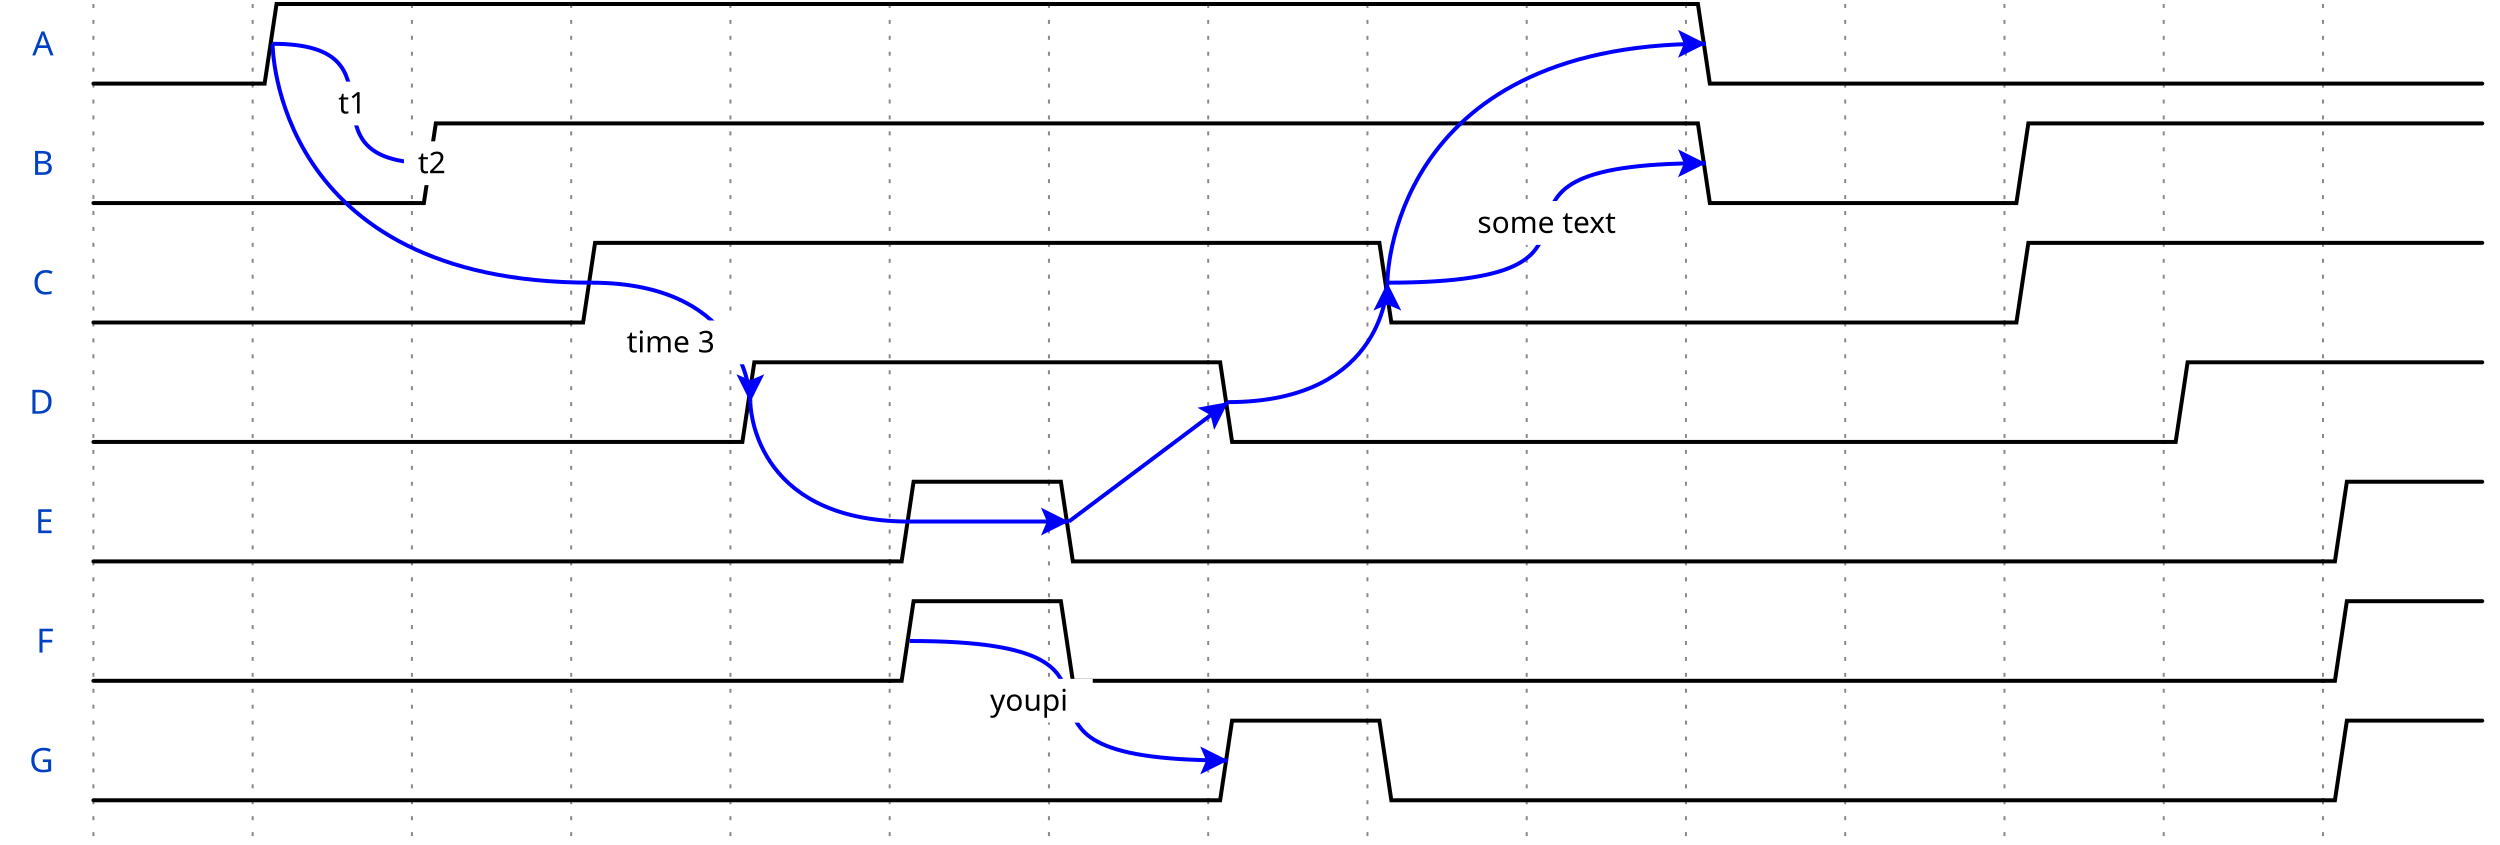
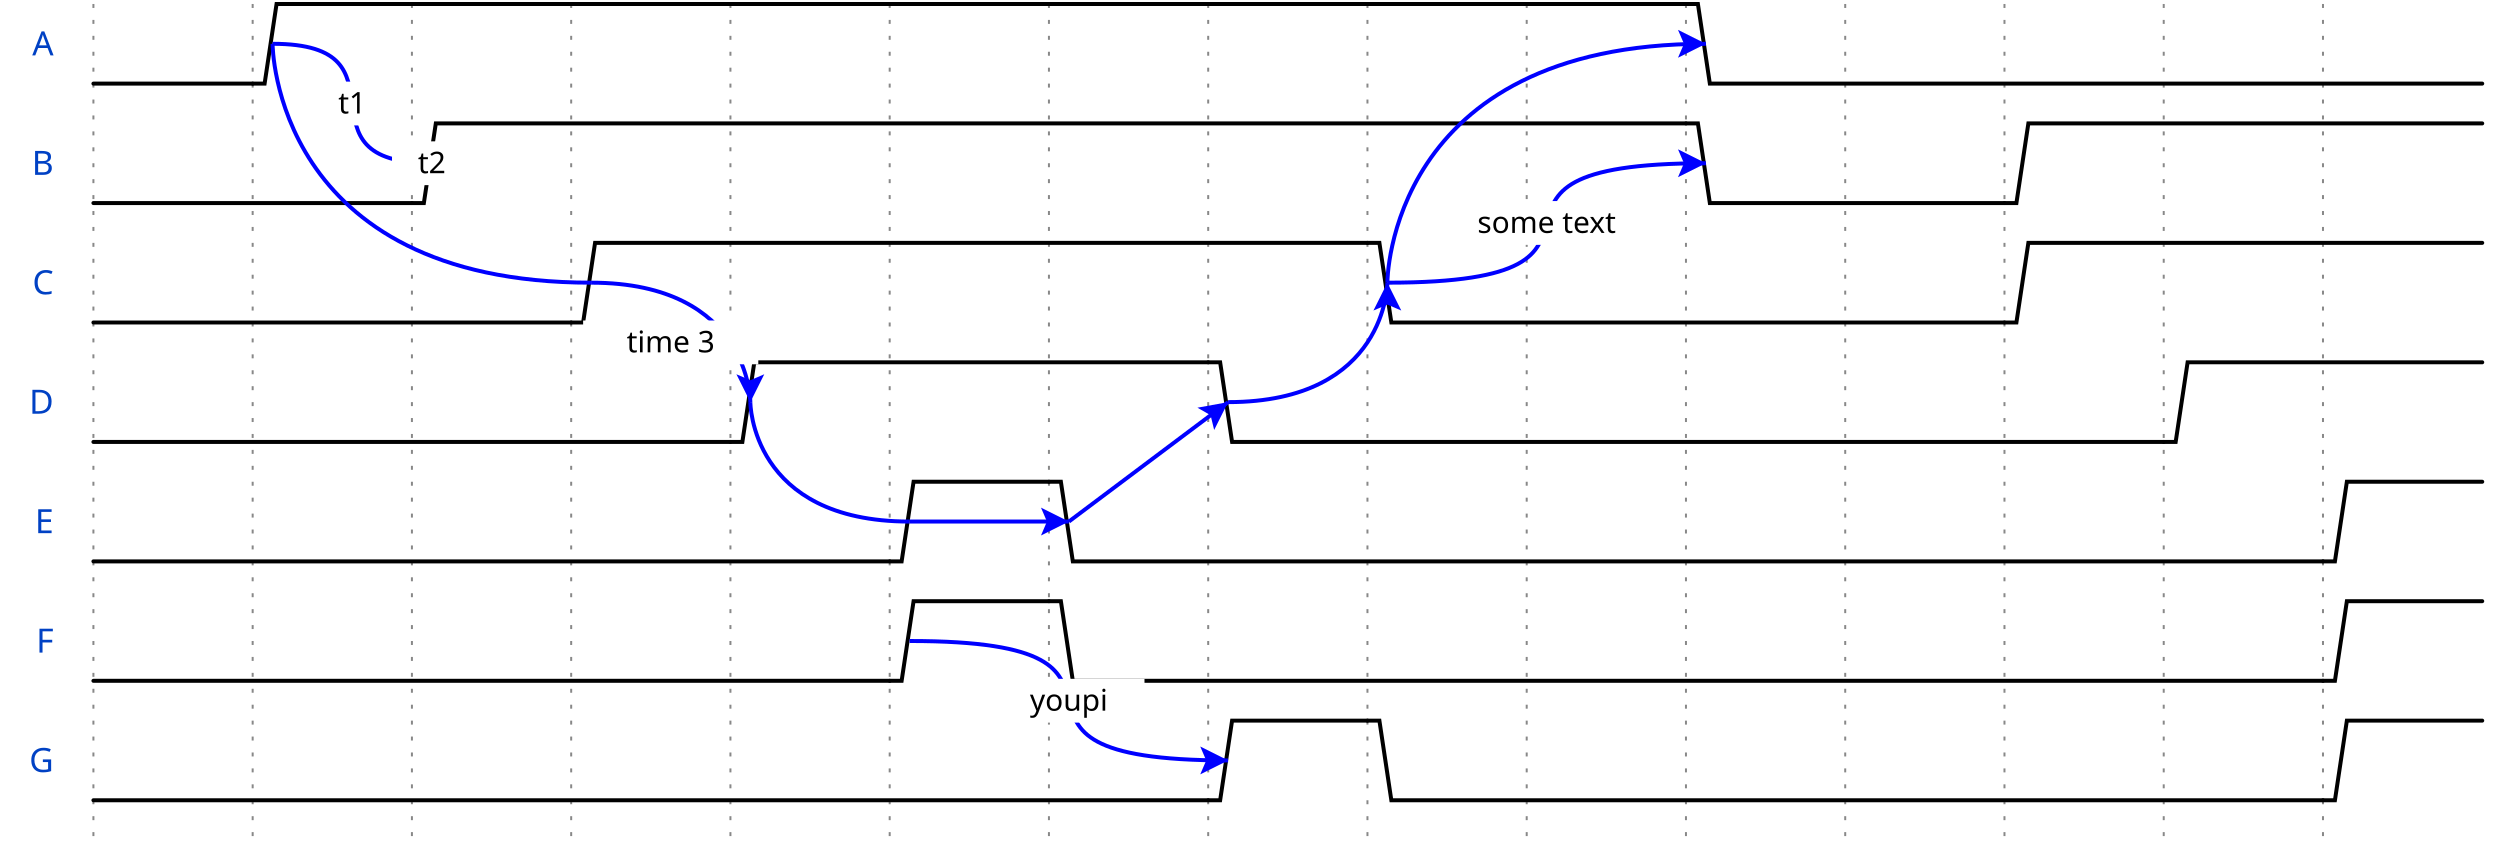
<svg xmlns="http://www.w3.org/2000/svg" width="622" height="210.0" viewBox="-1 -1 623 212.0">
  <style>
.title {fill: rgba(0, 65, 196, 255);font-weight: 500;font-size: 0.700em;font-family: fira mono;text-align: right;text-anchor: end;dominant-baseline: middle;alignment-baseline: central;}
.text {fill: rgba(0, 0, 0, 255);font-size: 0.900em;font-style: normal;font-variant: normal;font-weight: 500;font-stretch: normal;text-align: center;font-family: fira mono;}
.attr {fill: rgba(0, 0, 0, 255);font-size: 9.000px;font-style: normal;font-variant: normal;font-weight: 200;font-stretch: normal;text-align: center;font-family: fira mono;text-anchor: middle;dominant-baseline: middle;alignment-baseline: central;}
.path {fill: none;stroke: rgba(0, 0, 0, 255);stroke-width: 1;stroke-linecap: round;stroke-linejoin: miter;stroke-miterlimit: 4;stroke-dasharray: none;}
.stripe {fill: none;stroke: rgba(0, 0, 0, 255);stroke-width: 0.5;stroke-linecap: round;stroke-linejoin: miter;stroke-miterlimit: 4;stroke-dasharray: none;}
.data {fill: rgba(0, 0, 0, 255);font-size: 0.500em;font-style: normal;font-variant: normal;font-weight: 500;font-stretch: normal;text-align: center;font-family: fira mono;text-anchor: middle;dominant-baseline: middle;alignment-baseline: central;}
.arrow {fill: rgba(0, 0, 0, 255);stroke: none;}
.hide {fill: rgba(255, 255, 255, 255);stroke: rgba(255, 255, 255, 255);stroke-width: 2;}
.hash {fill: url(#diagonalHatch);}
.s2-polygon {fill: rgba(0, 0, 0, 0);stroke: none;}
.s3-polygon {fill: rgba(255, 255, 176, 255);stroke: none;}
.s4-polygon {fill: rgba(255, 224, 185, 255);stroke: none;}
.s5-polygon {fill: rgba(185, 224, 255, 255);stroke: none;}
.tick {stroke: rgba(136, 136, 136, 255);stroke-width: 0.5;stroke-dasharray: 1, 3;}
.edge {fill: none;stroke: rgba(0, 0, 255, 255);stroke-width: 1;}
.edge-arrow {fill: rgba(0, 0, 255, 255);stroke: none;overflow: visible;}
.edge-text {font-family: fira mono;font-size: 0.625em;fill: rgba(0, 0, 0, 255);filter: #solid;transform: translate(0, 2.5px);text-anchor: middle;}
.edge-background {fill: rgba(255, 255, 255, 255);stroke: rgba(255, 255, 255, 255);stroke-width: 2;}
.border {stroke-width: 1.25;stroke: rgba(0, 0, 0, 255);}
.h1 {fill: rgba(0, 0, 0, 255);font-size: 18.310px;font-weight: bold;font-family: fira mono;text-align: left;dominant-baseline: middle;}
.h2 {fill: rgba(0, 0, 0, 255);font-size: 14.650px;font-weight: bold;font-family: fira mono;text-align: left;dominant-baseline: middle;}
.h3 {fill: rgba(0, 0, 0, 255);font-size: 11.720px;font-weight: bold;font-family: fira mono;text-align: left;dominant-baseline: middle;}
.h4 {fill: rgba(0, 0, 0, 255);font-size: 9.380px;font-weight: bold;font-family: fira mono;text-align: left;dominant-baseline: middle;}
.h5 {fill: rgba(0, 0, 0, 255);font-size: 7.500px;font-weight: bold;font-family: fira mono;text-align: left;dominant-baseline: middle;}
.h6 {fill: rgba(0, 0, 0, 255);font-size: 6.000px;font-weight: bold;font-family: fira mono;text-align: left;dominant-baseline: middle;}</style>
  <defs>
    <pattern id="diagonalHatch" width="5" height="5" patternTransform="rotate(45 0 0)" patternUnits="userSpaceOnUse">
      <line x1="0" y1="0" x2="0" y2="5" style="stroke:black; stroke-width:1" />
    </pattern>
    <marker id="arrow" viewBox="0 0 10 10" refX="10" refY="5" markerWidth="7" markerHeight="7" markerUnits="userSpaceOnUse" orient="auto-start-reverse" style="fill:#00F;">
      <path d="M 0 0 L 10 5 L 0 10 z" />
    </marker>
    <filter x="0" y="0" width="1" height="1" id="solid">
      <feFlood flood-color="white" />
      <feComposite in="SourceGraphic" />
    </filter>
  </defs>
  <g id="a">
    <g id="ticks_13" transform="translate(20, 0)">
      <path d="M0,0 L0,210.0" class="tick" style="fill: none;" />
      <path d="M40,0 L40,210.0" class="tick" style="fill: none;" />
      <path d="M80,0 L80,210.0" class="tick" style="fill: none;" />
      <path d="M120,0 L120,210.0" class="tick" style="fill: none;" />
      <path d="M160,0 L160,210.0" class="tick" style="fill: none;" />
      <path d="M200,0 L200,210.0" class="tick" style="fill: none;" />
      <path d="M240,0 L240,210.0" class="tick" style="fill: none;" />
      <path d="M280,0 L280,210.0" class="tick" style="fill: none;" />
      <path d="M320,0 L320,210.0" class="tick" style="fill: none;" />
      <path d="M360,0 L360,210.0" class="tick" style="fill: none;" />
      <path d="M400,0 L400,210.0" class="tick" style="fill: none;" />
      <path d="M440,0 L440,210.0" class="tick" style="fill: none;" />
      <path d="M480,0 L480,210.0" class="tick" style="fill: none;" />
      <path d="M520,0 L520,210.0" class="tick" style="fill: none;" />
      <path d="M560,0 L560,210.0" class="tick" style="fill: none;" />
    </g>
    <g id="A" transform="translate(20, 0)">
      <text x="-10" y="10" class="title" style="stroke: none;">A</text>
      <g data-symbol="BRICKS.zero" transform="translate(0, 0)" class="s2">
        <path d="M0,20 L3,20 L6,20 L40,20" class="path" style="fill: none;" />
      </g>
      <g data-symbol="BRICKS.one" transform="translate(40, 0)" class="s2">
        <path d="M0,20 L3,20 L6,0 L360,0" class="path" style="fill: none;" />
      </g>
      <g data-symbol="BRICKS.zero" transform="translate(400, 0)" class="s2">
        <path d="M0,0 L3,0 L6,20 L200,20" class="path" style="fill: none;" />
      </g>
    </g>
    <g id="B" transform="translate(20, 30.0)">
      <text x="-10" y="10" class="title" style="stroke: none;">B</text>
      <g data-symbol="BRICKS.zero" transform="translate(0, 0)" class="s2">
        <path d="M0,20 L3,20 L6,20 L80,20" class="path" style="fill: none;" />
      </g>
      <g data-symbol="BRICKS.one" transform="translate(80, 0)" class="s2">
        <path d="M0,20 L3,20 L6,0 L320,0" class="path" style="fill: none;" />
      </g>
      <g data-symbol="BRICKS.zero" transform="translate(400, 0)" class="s2">
        <path d="M0,0 L3,0 L6,20 L80,20" class="path" style="fill: none;" />
      </g>
      <g data-symbol="BRICKS.one" transform="translate(480, 0)" class="s2">
        <path d="M0,20 L3,20 L6,0 L120,0" class="path" style="fill: none;" />
      </g>
    </g>
    <g id="C" transform="translate(20, 60.0)">
      <text x="-10" y="10" class="title" style="stroke: none;">C</text>
      <g data-symbol="BRICKS.zero" transform="translate(0, 0)" class="s2">
        <path d="M0,20 L3,20 L6,20 L120,20" class="path" style="fill: none;" />
      </g>
      <g data-symbol="BRICKS.one" transform="translate(120, 0)" class="s2">
        <path d="M0,20 L3,20 L6,0 L200,0" class="path" style="fill: none;" />
      </g>
      <g data-symbol="BRICKS.zero" transform="translate(320, 0)" class="s2">
        <path d="M0,0 L3,0 L6,20 L160,20" class="path" style="fill: none;" />
      </g>
      <g data-symbol="BRICKS.one" transform="translate(480, 0)" class="s2">
        <path d="M0,20 L3,20 L6,0 L120,0" class="path" style="fill: none;" />
      </g>
    </g>
    <g id="D" transform="translate(20, 90.0)">
      <text x="-10" y="10" class="title" style="stroke: none;">D</text>
      <g data-symbol="BRICKS.zero" transform="translate(0, 0)" class="s2">
        <path d="M0,20 L3,20 L6,20 L160,20" class="path" style="fill: none;" />
      </g>
      <g data-symbol="BRICKS.one" transform="translate(160, 0)" class="s2">
        <path d="M0,20 L3,20 L6,0 L120,0" class="path" style="fill: none;" />
      </g>
      <g data-symbol="BRICKS.zero" transform="translate(280, 0)" class="s2">
        <path d="M0,0 L3,0 L6,20 L240,20" class="path" style="fill: none;" />
      </g>
      <g data-symbol="BRICKS.one" transform="translate(520, 0)" class="s2">
        <path d="M0,20 L3,20 L6,0 L80,0" class="path" style="fill: none;" />
      </g>
    </g>
    <g id="E" transform="translate(20, 120.0)">
      <text x="-10" y="10" class="title" style="stroke: none;">E</text>
      <g data-symbol="BRICKS.zero" transform="translate(0, 0)" class="s2">
        <path d="M0,20 L3,20 L6,20 L200,20" class="path" style="fill: none;" />
      </g>
      <g data-symbol="BRICKS.one" transform="translate(200, 0)" class="s2">
        <path d="M0,20 L3,20 L6,0 L40,0" class="path" style="fill: none;" />
      </g>
      <g data-symbol="BRICKS.zero" transform="translate(240, 0)" class="s2">
        <path d="M0,0 L3,0 L6,20 L320,20" class="path" style="fill: none;" />
      </g>
      <g data-symbol="BRICKS.one" transform="translate(560, 0)" class="s2">
        <path d="M0,20 L3,20 L6,0 L40,0" class="path" style="fill: none;" />
      </g>
    </g>
    <g id="F" transform="translate(20, 150.0)">
      <text x="-10" y="10" class="title" style="stroke: none;">F</text>
      <g data-symbol="BRICKS.zero" transform="translate(0, 0)" class="s2">
        <path d="M0,20 L3,20 L6,20 L200,20" class="path" style="fill: none;" />
      </g>
      <g data-symbol="BRICKS.one" transform="translate(200, 0)" class="s2">
        <path d="M0,20 L3,20 L6,0 L40,0" class="path" style="fill: none;" />
      </g>
      <g data-symbol="BRICKS.zero" transform="translate(240, 0)" class="s2">
        <path d="M0,0 L3,0 L6,20 L320,20" class="path" style="fill: none;" />
      </g>
      <g data-symbol="BRICKS.one" transform="translate(560, 0)" class="s2">
        <path d="M0,20 L3,20 L6,0 L40,0" class="path" style="fill: none;" />
      </g>
    </g>
    <g id="G" transform="translate(20, 180.0)">
      <text x="-10" y="10" class="title" style="stroke: none;">G</text>
      <g data-symbol="BRICKS.zero" transform="translate(0, 0)" class="s2">
        <path d="M0,20 L3,20 L6,20 L280,20" class="path" style="fill: none;" />
      </g>
      <g data-symbol="BRICKS.one" transform="translate(280, 0)" class="s2">
        <path d="M0,20 L3,20 L6,0 L40,0" class="path" style="fill: none;" />
      </g>
      <g data-symbol="BRICKS.zero" transform="translate(320, 0)" class="s2">
        <path d="M0,0 L3,0 L6,20 L240,20" class="path" style="fill: none;" />
      </g>
      <g data-symbol="BRICKS.one" transform="translate(560, 0)" class="s2">
        <path d="M0,20 L3,20 L6,0 L40,0" class="path" style="fill: none;" />
      </g>
    </g>
  </g>
-   <g id="edge" transform="translate(20, 0)">
-     <g id="edge_0">
-       <path d="M45.0,10.0 C81.0,10.0 49.0,40.0 85.0,40.0" class="edge" style="fill: none;" />
-       <polygon points="0,0 0,9 12,9 12,0 0,0 " class="edge-background" style="" transform="translate(59.0, 20.5)" />
-       <text x="65" y="25" class="edge-text" style="stroke: none;">t1</text>
-     </g>
-     <g id="edge_1">
-       <path d="M125.0,70.0 C45.0,70.0 45.0,10.0 45.0,10.0" class="edge" style="fill: none;" />
-       <polygon points="0,0 0,9 12,9 12,0 0,0 " class="edge-background" style="" transform="translate(79.0, 35.5)" />
-       <text x="85" y="40" class="edge-text" style="stroke: none;">t2</text>
-     </g>
-     <g id="edge_2">
-       <path d="M125.0,70.0 C165.0,70.0 165.0,100.0 165.0,100.0" class="edge" style="fill: none;" />
-       <path d="M-3.5 -3.5 L0 3.5 L3.5 -3.5 L0 -2 L-3.5 -3.5" transform="translate(165, 96.5) rotate(0, 0, 0)" class="edge-arrow" style="" />
-       <polygon points="0,0 0,9 36,9 36,0 0,0 " class="edge-background" style="" transform="translate(127.0, 80.5)" />
-       <text x="145" y="85" class="edge-text" style="stroke: none;">time 3</text>
-     </g>
-     <g id="edge_3">
-       <path d="M165.0,100.0 C165.0,100.0 165.0,130.0 205.0,130.0" class="edge" style="fill: none;" />
-     </g>
-     <g id="edge_4">
-       <path d="M205.0,130.0 C241.0,130.0 209.0,130.0 245.0,130.0" class="edge" style="fill: none;" />
-       <path d="M-3.5 -3.5 L0 3.5 L3.5 -3.5 L0 -2 L-3.5 -3.5" transform="translate(241.5, 130.0) rotate(-90.0, 0, 0)" class="edge-arrow" style="" />
-     </g>
-     <g id="edge_5">
-       <path d="M245.0,130.0 L285.0,100.0" class="edge" style="fill: none;" />
-       <path d="M-3.5 -3.5 L0 3.5 L3.5 -3.5 L0 -2 L-3.5 -3.5" transform="translate(282.2, 102.1) rotate(-126.8699, 0, 0)" class="edge-arrow" style="" />
-     </g>
-     <g id="edge_6">
-       <path d="M285.0,100.0 C325.0,100.0 325.0,70.0 325.0,70.0" class="edge" style="fill: none;" />
-       <path d="M-3.5 -3.5 L0 3.5 L3.5 -3.5 L0 -2 L-3.5 -3.5" transform="translate(325, 73.5) rotate(-180, 0, 0)" class="edge-arrow" style="" />
-     </g>
-     <g id="edge_7">
-       <path d="M325.0,70.0 C397.0,70.0 333.0,40.0 405.0,40.0" class="edge" style="fill: none;" />
-       <path d="M-3.5 -3.5 L0 3.5 L3.5 -3.5 L0 -2 L-3.5 -3.5" transform="translate(401.5, 40.0) rotate(-90.0, 0, 0)" class="edge-arrow" style="" />
-       <polygon points="0,0 0,9 54,9 54,0 0,0 " class="edge-background" style="" transform="translate(338.0, 50.5)" />
-       <text x="365" y="55" class="edge-text" style="stroke: none;">some text</text>
-     </g>
-     <g id="edge_8">
-       <path d="M325.0,70.0 C325.0,70.0 325.0,10.0 405.0,10.0" class="edge" style="fill: none;" />
-       <path d="M-3.5 -3.5 L0 3.5 L3.5 -3.5 L0 -2 L-3.5 -3.5" transform="translate(401.5, 10.0) rotate(-90.0, 0, 0)" class="edge-arrow" style="" />
-     </g>
-     <g id="edge_9">
-       <path d="M205.0,160.0 C277.0,160.0 213.0,190.0 285.0,190.0" class="edge" style="fill: none;" />
-       <path d="M-3.5 -3.5 L0 3.5 L3.5 -3.5 L0 -2 L-3.5 -3.5" transform="translate(281.5, 190.0) rotate(-90.0, 0, 0)" class="edge-arrow" style="" />
-       <polygon points="0,0 0,9 30,9 30,0 0,0 " class="edge-background" style="" transform="translate(220.0, 170.5)" />
-       <text x="235" y="175" class="edge-text" style="stroke: none;">youpi</text>
-     </g>
-   </g>
+   <path d="M65.0,10.0 C101.0,10.0 69.0,40.0 105.0,40.0" class="edge" style="fill: none;" />
+   <polygon points="0,0 0,9 18,9 18,0 0,0 " class="edge-background" style="" transform="translate(76.0, 20.5)" />
+   <text x="85" y="25" class="edge-text" style="stroke: none;"> t1</text>
+   <path d="M145.0,70.0 C65.0,70.0 65.0,10.0 65.0,10.0" class="edge" style="fill: none;" />
+   <polygon points="0,0 0,9 18,9 18,0 0,0 " class="edge-background" style="" transform="translate(96.0, 35.5)" />
+   <text x="105" y="40" class="edge-text" style="stroke: none;"> t2</text>
+   <path d="M145.0,70.0 C185.0,70.0 185.0,100.0 185.0,100.0" class="edge" style="fill: none;" />
+   <path d="M-3.5 -3.5 L0 3.5 L3.5 -3.5 L0 -2 L-3.5 -3.5" transform="translate(185, 96.5) rotate(0, 0, 0)" class="edge-arrow" style="" />
+   <polygon points="0,0 0,9 42,9 42,0 0,0 " class="edge-background" style="" transform="translate(144.0, 80.5)" />
+   <text x="165" y="85" class="edge-text" style="stroke: none;"> time 3</text>
+   <path d="M185.0,100.0 C185.0,100.0 185.0,130.0 225.0,130.0" class="edge" style="fill: none;" />
+   <path d="M225.0,130.0 C261.0,130.0 229.0,130.0 265.0,130.0" class="edge" style="fill: none;" />
+   <path d="M-3.5 -3.5 L0 3.5 L3.5 -3.5 L0 -2 L-3.5 -3.5" transform="translate(261.5, 130.0) rotate(-90.0, 0, 0)" class="edge-arrow" style="" />
+   <path d="M265.0,130.0 L305.0,100.0" class="edge" style="fill: none;" />
+   <path d="M-3.5 -3.5 L0 3.5 L3.5 -3.5 L0 -2 L-3.5 -3.5" transform="translate(302.2, 102.1) rotate(-126.8699, 0, 0)" class="edge-arrow" style="" />
+   <path d="M305.0,100.0 C345.0,100.0 345.0,70.0 345.0,70.0" class="edge" style="fill: none;" />
+   <path d="M-3.5 -3.5 L0 3.5 L3.5 -3.5 L0 -2 L-3.5 -3.5" transform="translate(345, 73.5) rotate(-180, 0, 0)" class="edge-arrow" style="" />
+   <path d="M345.0,70.0 C417.0,70.0 353.0,40.0 425.0,40.0" class="edge" style="fill: none;" />
+   <path d="M-3.5 -3.5 L0 3.5 L3.5 -3.5 L0 -2 L-3.5 -3.5" transform="translate(421.5, 40.0) rotate(-90.0, 0, 0)" class="edge-arrow" style="" />
+   <polygon points="0,0 0,9 60,9 60,0 0,0 " class="edge-background" style="" transform="translate(355.0, 50.5)" />
+   <text x="385" y="55" class="edge-text" style="stroke: none;"> some text</text>
+   <path d="M345.0,70.0 C345.0,70.0 345.0,10.0 425.0,10.0" class="edge" style="fill: none;" />
+   <path d="M-3.5 -3.5 L0 3.5 L3.5 -3.5 L0 -2 L-3.5 -3.5" transform="translate(421.5, 10.0) rotate(-90.0, 0, 0)" class="edge-arrow" style="" />
+   <path d="M225.0,160.0 C297.0,160.0 233.0,190.0 305.0,190.0" class="edge" style="fill: none;" />
+   <path d="M-3.5 -3.5 L0 3.5 L3.5 -3.5 L0 -2 L-3.5 -3.5" transform="translate(301.5, 190.0) rotate(-90.0, 0, 0)" class="edge-arrow" style="" />
+   <polygon points="0,0 0,9 36,9 36,0 0,0 " class="edge-background" style="" transform="translate(247.0, 170.5)" />
+   <text x="265" y="175" class="edge-text" style="stroke: none;"> youpi</text>
</svg>
